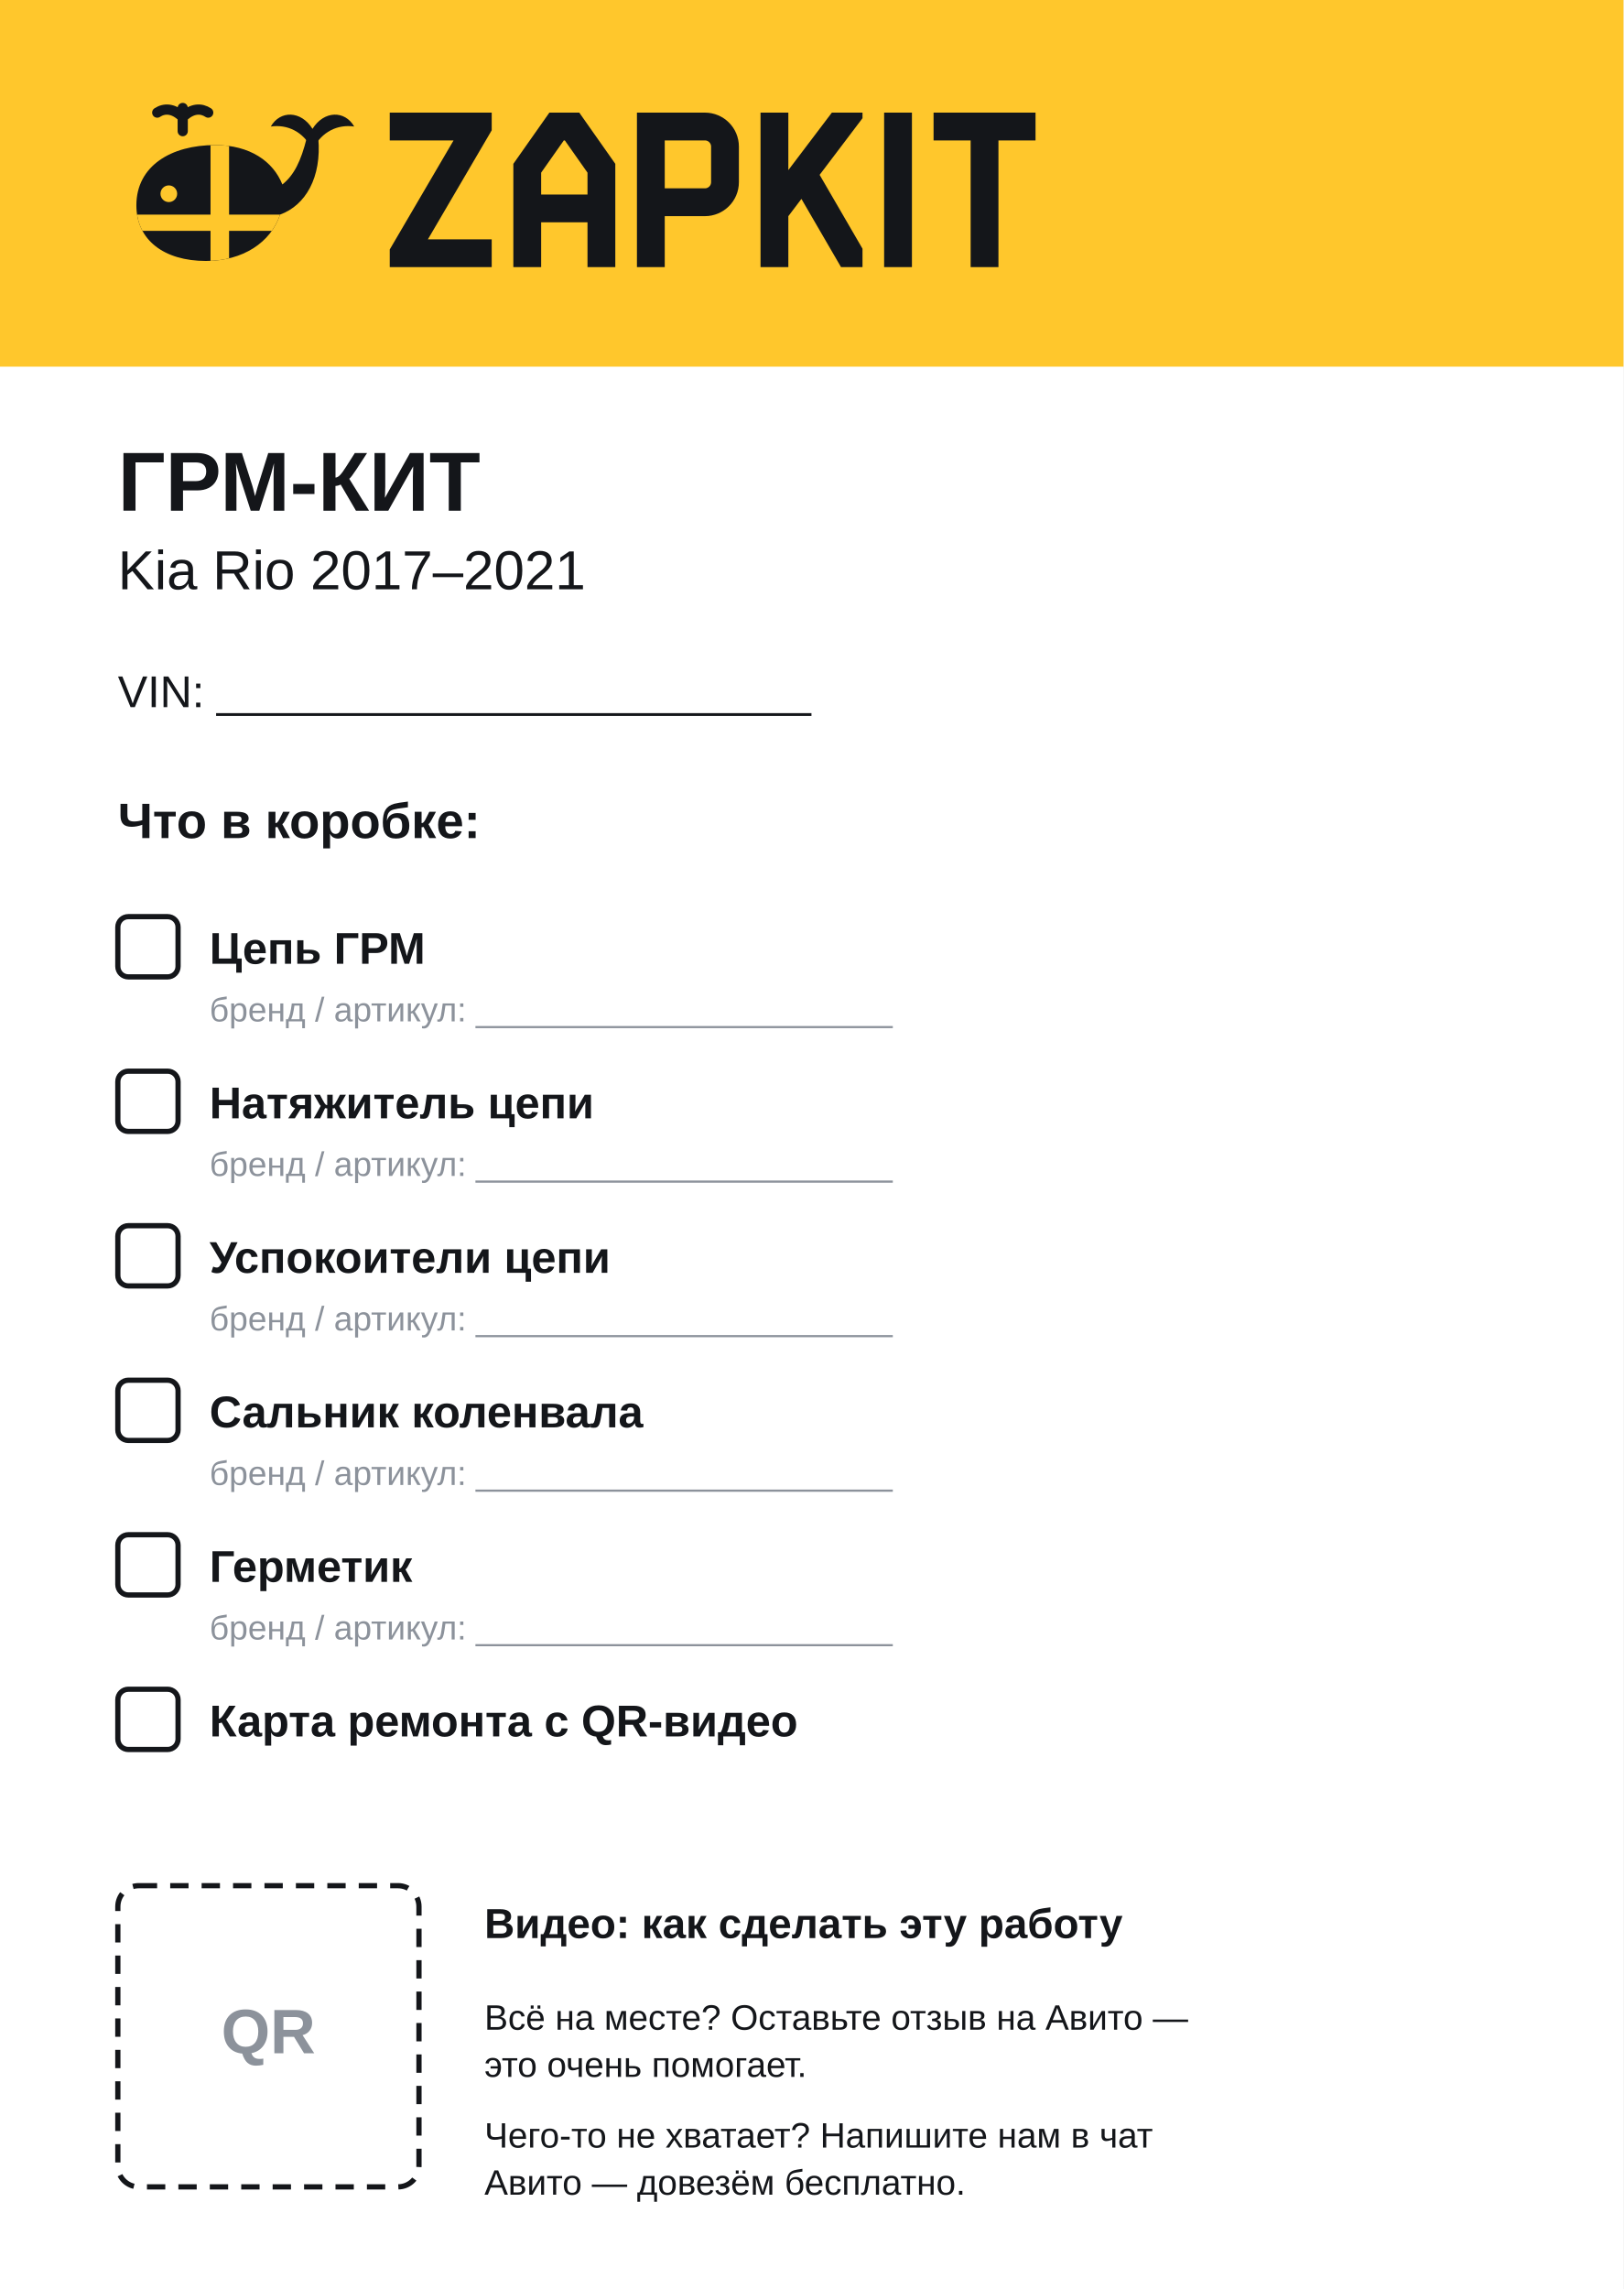
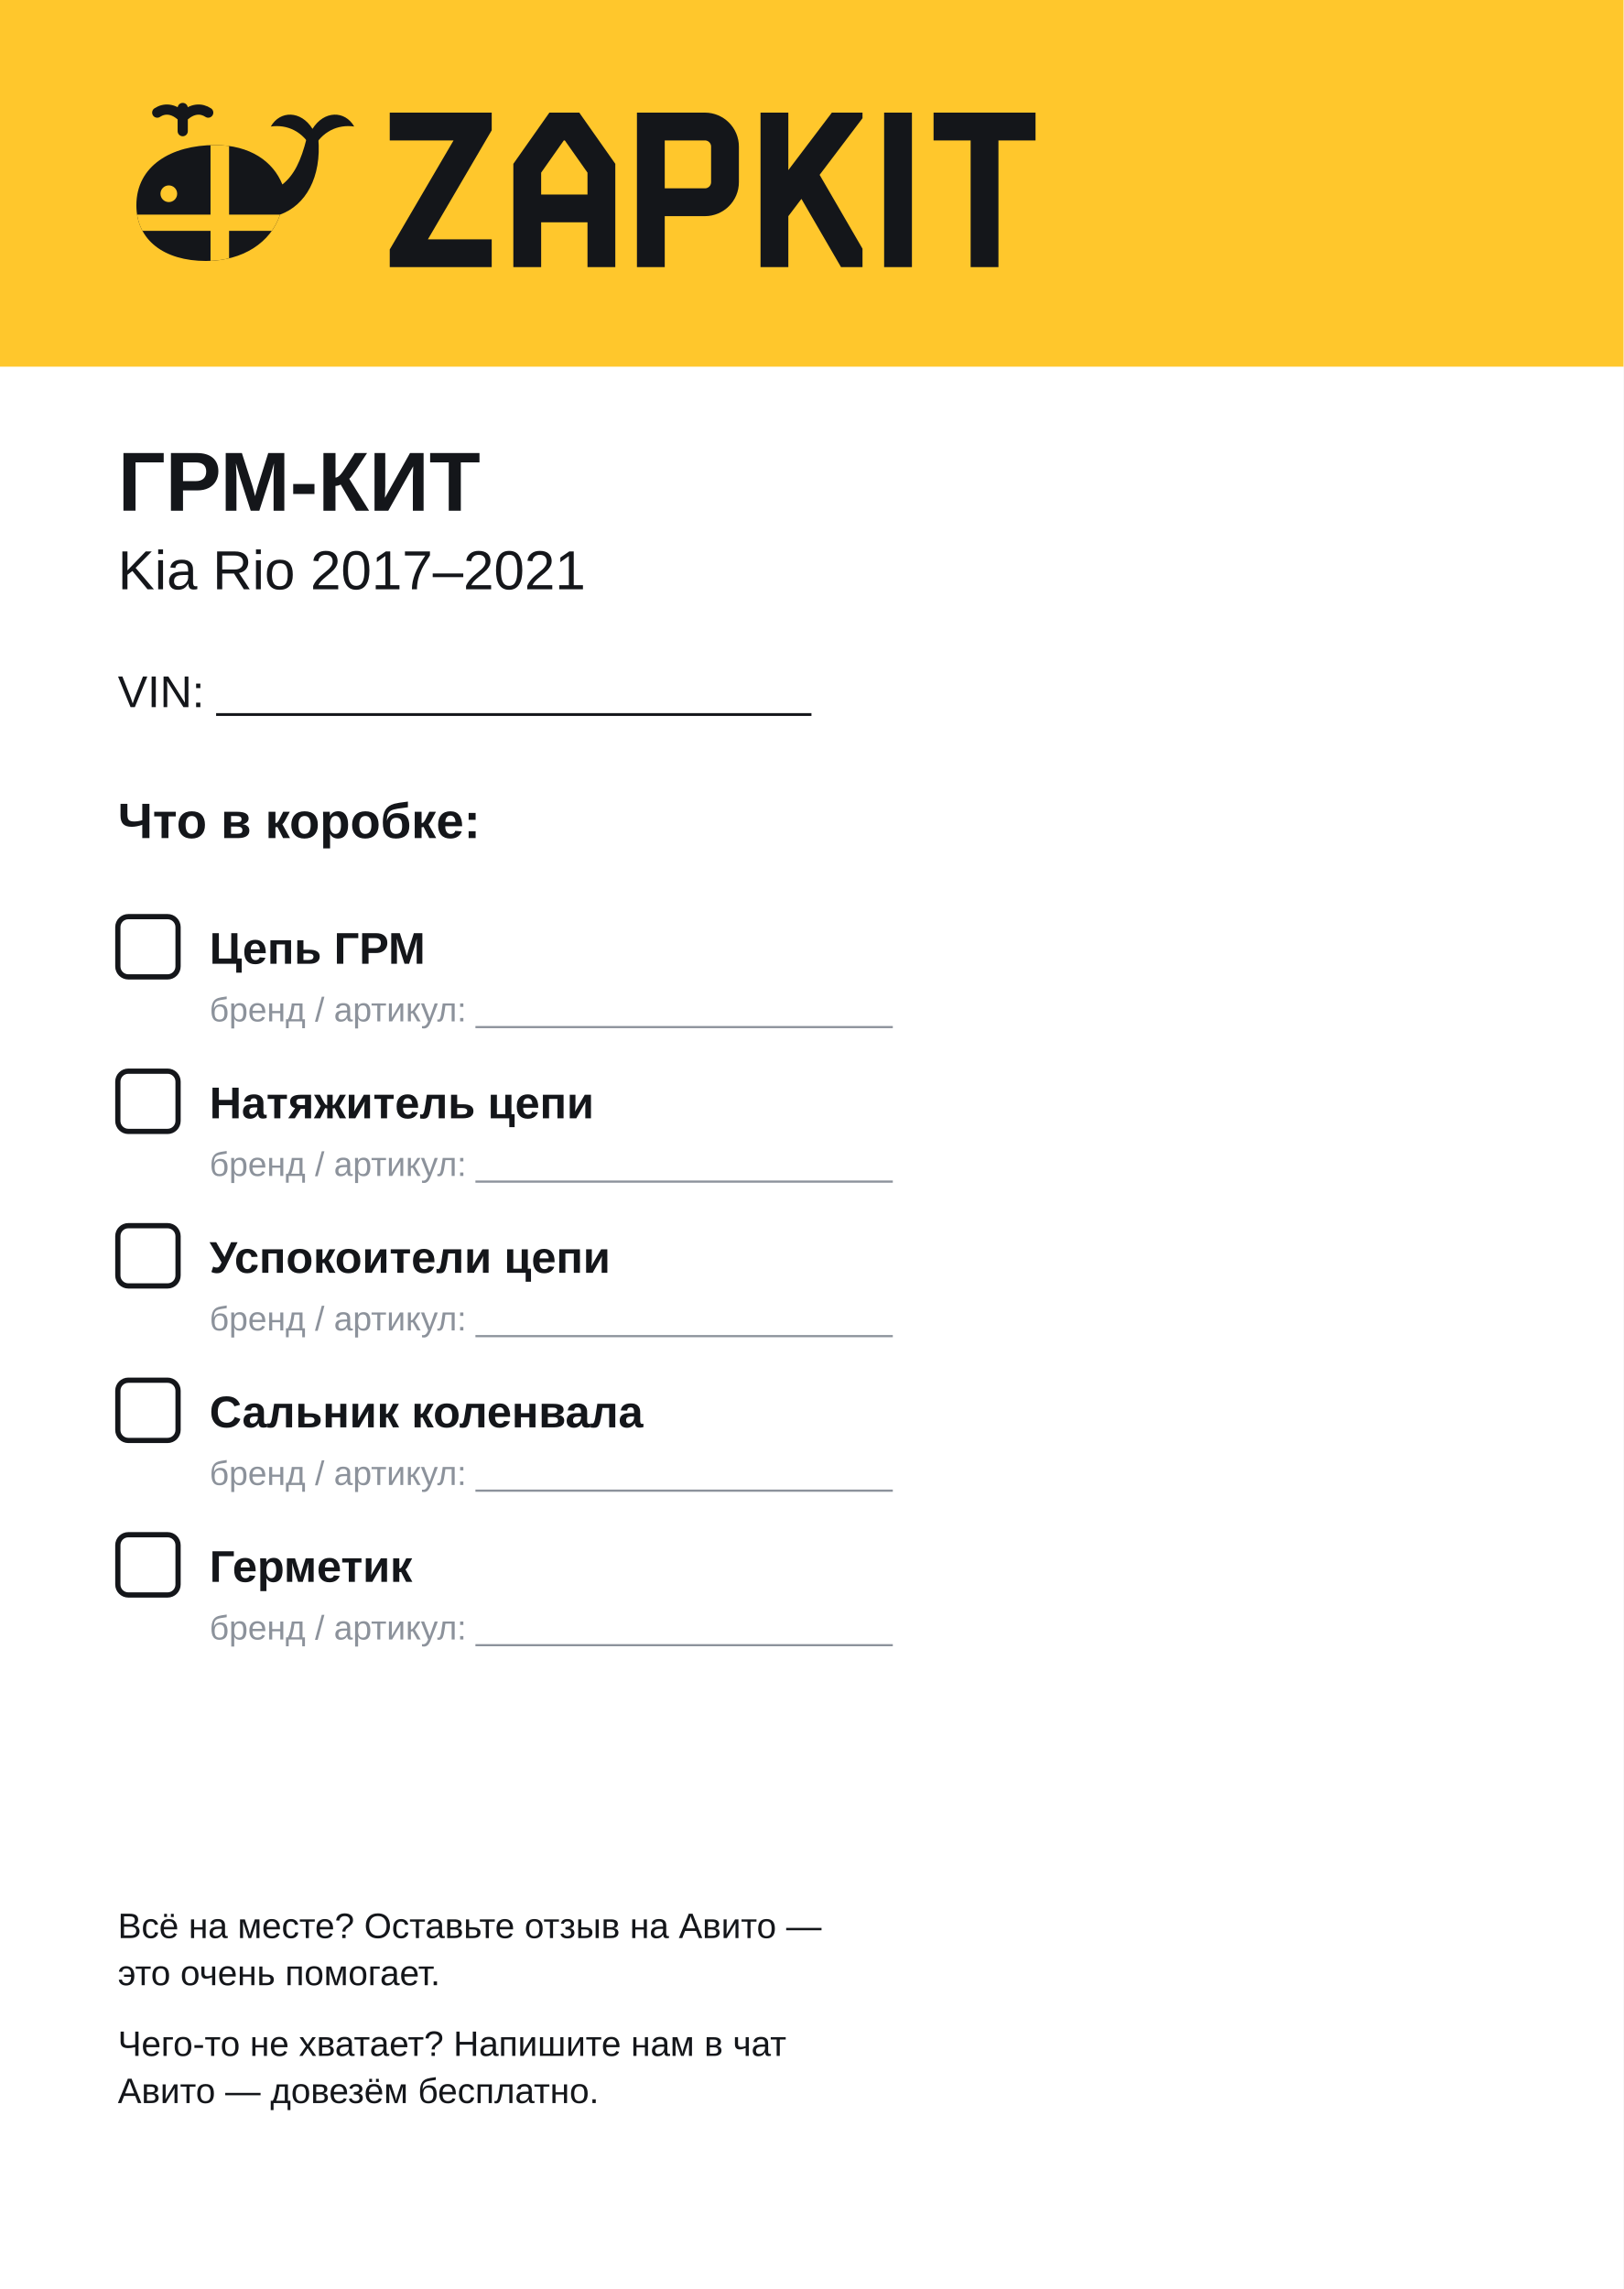
<svg xmlns="http://www.w3.org/2000/svg" viewBox="0 0 1240 1748" width="1240" height="1748" role="img" aria-label="ZAPKIT — карта ремонта: ГРМ-КИТ Kia Rio 2017–2021">
  <rect width="1240" height="1748" fill="#FFFFFF" />
  <rect width="1240" height="280" fill="#FFC72C" />
  <g transform="translate(90 86) scale(1.18)">
    <g transform="translate(0 -30) scale(1.5)">
      <defs>
        <clipPath id="wb-r17">
          <path d="M8,60 C8,43 23,34 42,34 C57,34 67,41 71,51 C76,47 79,41 81.5,31 L86.5,31 C88,48 81,60 70,64 C66,76 54,84 38,84 C20,84 8,75 8,60 Z" />
        </clipPath>
      </defs>
      <path fill="#14161A" d="M8,60 C8,43 23,34 42,34 C57,34 67,41 71,51 C76,47 79,41 81.5,31 L86.5,31 C88,48 81,60 70,64 C66,76 54,84 38,84 C20,84 8,75 8,60 Z" />
      <path fill="#14161A" d="M84,36 C80,28 73,25 66,26 C70,19 79,19 84,27 C89,19 98,19 102,26 C95,25 88,28 84,36 Z" />
      <g clip-path="url(#wb-r17)" fill="#FFC72C">
        <rect x="40" y="30" width="8" height="60" />
        <rect x="0" y="64" width="90" height="7" />
      </g>
      <circle cx="22" cy="55" r="3.6" fill="#FFC72C" />
      <path d="M28,28 V18 M28,22 C24,18 20,18 17,20 M28,22 C32,18 36,18 39,20" fill="none" stroke="#14161A" stroke-width="4.4" stroke-linecap="round" />
    </g>
    <g transform="translate(176 0)">
      <defs>
        <clipPath id="c66-r17">
          <rect width="66" height="100" />
        </clipPath>
        <clipPath id="c18-r17">
          <rect width="18" height="100" />
        </clipPath>
      </defs>
      <g transform="translate(0 0)">
        <path clip-path="url(#c66-r17)" d="M0,9 H57 L9,91 H66" fill="none" stroke="#14161A" stroke-width="18" stroke-linejoin="miter" stroke-miterlimit="10" />
      </g>
      <g transform="translate(80 0)">
        <path clip-path="url(#c66-r17)" d="M9,100 V36 L28,9 H38 L57,36 V100 M9,62 H57" fill="none" stroke="#14161A" stroke-width="18" stroke-linejoin="miter" stroke-miterlimit="10" />
      </g>
      <g transform="translate(160 0)">
        <path clip-path="url(#c66-r17)" d="M9,100 V9 H44 A13,13 0 0 1 57,22 V45 A13,13 0 0 1 44,58 H9" fill="none" stroke="#14161A" stroke-width="18" stroke-linejoin="miter" stroke-miterlimit="10" />
      </g>
      <g transform="translate(240 0)">
        <path clip-path="url(#c66-r17)" d="M9,0 V100 M9,64 L62,-6 M30,44 L66,106" fill="none" stroke="#14161A" stroke-width="18" stroke-linejoin="miter" stroke-miterlimit="10" />
      </g>
      <g transform="translate(320 0)">
        <path clip-path="url(#c18-r17)" d="M9,0 V100" fill="none" stroke="#14161A" stroke-width="18" stroke-linejoin="miter" stroke-miterlimit="10" />
      </g>
      <g transform="translate(352 0)">
        <path clip-path="url(#c66-r17)" d="M0,9 H66 M33,9 V100" fill="none" stroke="#14161A" stroke-width="18" stroke-linejoin="miter" stroke-miterlimit="10" />
      </g>
    </g>
  </g>
  <text x="90" y="390" font-family="'Liberation Sans', Arial, Helvetica, sans-serif" font-size="64" font-weight="700" fill="#14161A" text-anchor="start">ГРМ-КИТ</text>
  <text x="90" y="450" font-family="'Liberation Sans', Arial, Helvetica, sans-serif" font-size="42" font-weight="400" fill="#14161A" text-anchor="start">Kia Rio 2017–2021</text>
  <text x="90" y="540" font-family="'Liberation Sans', Arial, Helvetica, sans-serif" font-size="34" font-weight="400" fill="#14161A" text-anchor="start">VIN: ________________________</text>
  <text x="90" y="640" font-family="'Liberation Sans', Arial, Helvetica, sans-serif" font-size="38" font-weight="700" fill="#14161A" text-anchor="start">Что в коробке:</text>
  <rect x="90" y="700" width="46" height="46" rx="8" fill="none" stroke="#14161A" stroke-width="4" />
  <text x="160" y="736" font-family="'Liberation Sans', Arial, Helvetica, sans-serif" font-size="34" font-weight="700" fill="#14161A" text-anchor="start">Цепь ГРМ</text>
  <text x="160" y="780" font-family="'Liberation Sans', Arial, Helvetica, sans-serif" font-size="26" font-weight="400" fill="#8C929B" text-anchor="start">бренд / артикул: ______________________</text>
  <rect x="90" y="818" width="46" height="46" rx="8" fill="none" stroke="#14161A" stroke-width="4" />
  <text x="160" y="854" font-family="'Liberation Sans', Arial, Helvetica, sans-serif" font-size="34" font-weight="700" fill="#14161A" text-anchor="start">Натяжитель цепи</text>
  <text x="160" y="898" font-family="'Liberation Sans', Arial, Helvetica, sans-serif" font-size="26" font-weight="400" fill="#8C929B" text-anchor="start">бренд / артикул: ______________________</text>
  <rect x="90" y="936" width="46" height="46" rx="8" fill="none" stroke="#14161A" stroke-width="4" />
  <text x="160" y="972" font-family="'Liberation Sans', Arial, Helvetica, sans-serif" font-size="34" font-weight="700" fill="#14161A" text-anchor="start">Успокоители цепи</text>
  <text x="160" y="1016" font-family="'Liberation Sans', Arial, Helvetica, sans-serif" font-size="26" font-weight="400" fill="#8C929B" text-anchor="start">бренд / артикул: ______________________</text>
  <rect x="90" y="1054" width="46" height="46" rx="8" fill="none" stroke="#14161A" stroke-width="4" />
  <text x="160" y="1090" font-family="'Liberation Sans', Arial, Helvetica, sans-serif" font-size="34" font-weight="700" fill="#14161A" text-anchor="start">Сальник коленвала</text>
  <text x="160" y="1134" font-family="'Liberation Sans', Arial, Helvetica, sans-serif" font-size="26" font-weight="400" fill="#8C929B" text-anchor="start">бренд / артикул: ______________________</text>
  <rect x="90" y="1172" width="46" height="46" rx="8" fill="none" stroke="#14161A" stroke-width="4" />
  <text x="160" y="1208" font-family="'Liberation Sans', Arial, Helvetica, sans-serif" font-size="34" font-weight="700" fill="#14161A" text-anchor="start">Герметик</text>
  <text x="160" y="1252" font-family="'Liberation Sans', Arial, Helvetica, sans-serif" font-size="26" font-weight="400" fill="#8C929B" text-anchor="start">бренд / артикул: ______________________</text>
-   <rect x="90" y="1290" width="46" height="46" rx="8" fill="none" stroke="#14161A" stroke-width="4" />
-   <text x="160" y="1326" font-family="'Liberation Sans', Arial, Helvetica, sans-serif" font-size="34" font-weight="700" fill="#14161A" text-anchor="start">Карта ремонта с QR-видео</text>
-   <rect x="90" y="1440" width="230" height="230" rx="16" fill="none" stroke="#14161A" stroke-width="4" stroke-dasharray="14 10" />
-   <text x="205" y="1568" font-family="'Liberation Sans', Arial, Helvetica, sans-serif" font-size="48" font-weight="700" fill="#8C929B" text-anchor="middle">QR</text>
-   <text x="370" y="1480" font-family="'Liberation Sans', Arial, Helvetica, sans-serif" font-size="32" font-weight="700" fill="#14161A" text-anchor="start">Видео: как сделать эту работу</text>
-   <text x="370" y="1550" font-family="'Liberation Sans', Arial, Helvetica, sans-serif" font-size="27" font-weight="400" fill="#14161A" text-anchor="start">Всё на месте? Оставьте отзыв на Авито —</text>
-   <text x="370" y="1586" font-family="'Liberation Sans', Arial, Helvetica, sans-serif" font-size="27" font-weight="400" fill="#14161A" text-anchor="start">это очень помогает.</text>
-   <text x="370" y="1640" font-family="'Liberation Sans', Arial, Helvetica, sans-serif" font-size="27" font-weight="400" fill="#14161A" text-anchor="start">Чего-то не хватает? Напишите нам в чат</text>
-   <text x="370" y="1676" font-family="'Liberation Sans', Arial, Helvetica, sans-serif" font-size="27" font-weight="400" fill="#14161A" text-anchor="start">Авито — довезём бесплатно.</text>
+   <text x="90" y="1480" font-family="'Liberation Sans', Arial, Helvetica, sans-serif" font-size="27" font-weight="400" fill="#14161A" text-anchor="start">Всё на месте? Оставьте отзыв на Авито —</text>
+   <text x="90" y="1516" font-family="'Liberation Sans', Arial, Helvetica, sans-serif" font-size="27" font-weight="400" fill="#14161A" text-anchor="start">это очень помогает.</text>
+   <text x="90" y="1570" font-family="'Liberation Sans', Arial, Helvetica, sans-serif" font-size="27" font-weight="400" fill="#14161A" text-anchor="start">Чего-то не хватает? Напишите нам в чат</text>
+   <text x="90" y="1606" font-family="'Liberation Sans', Arial, Helvetica, sans-serif" font-size="27" font-weight="400" fill="#14161A" text-anchor="start">Авито — довезём бесплатно.</text>
</svg>
